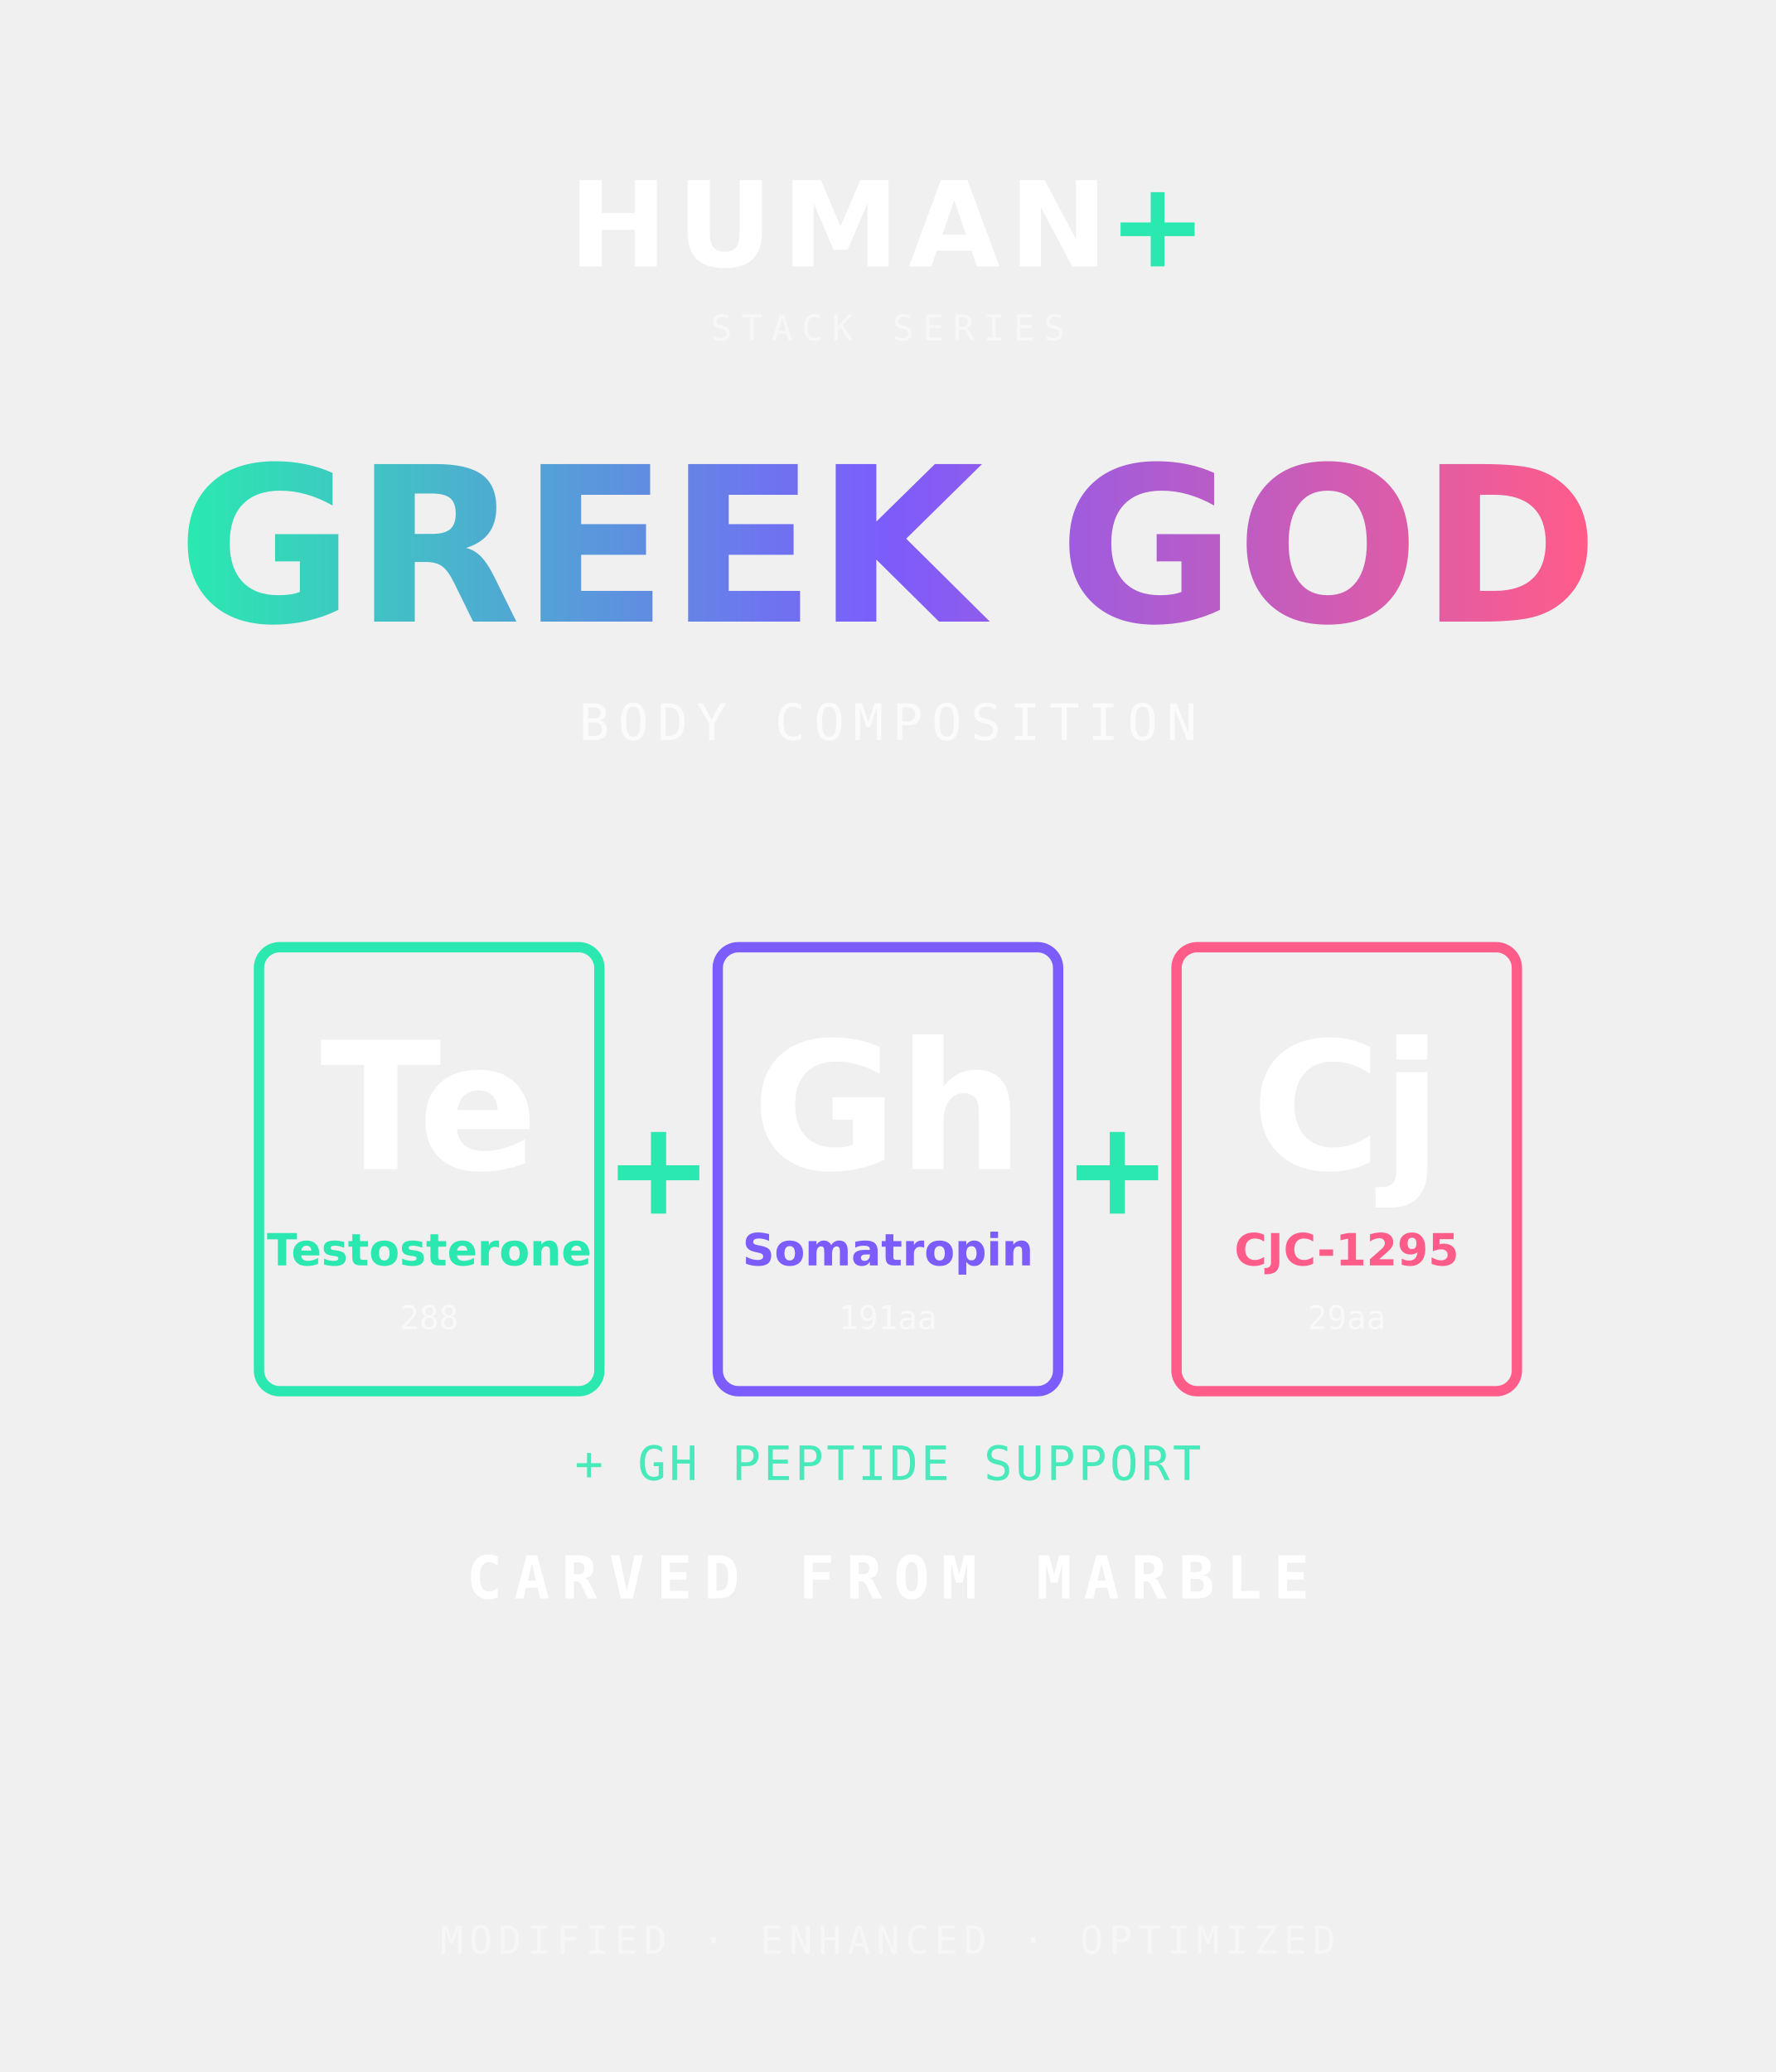
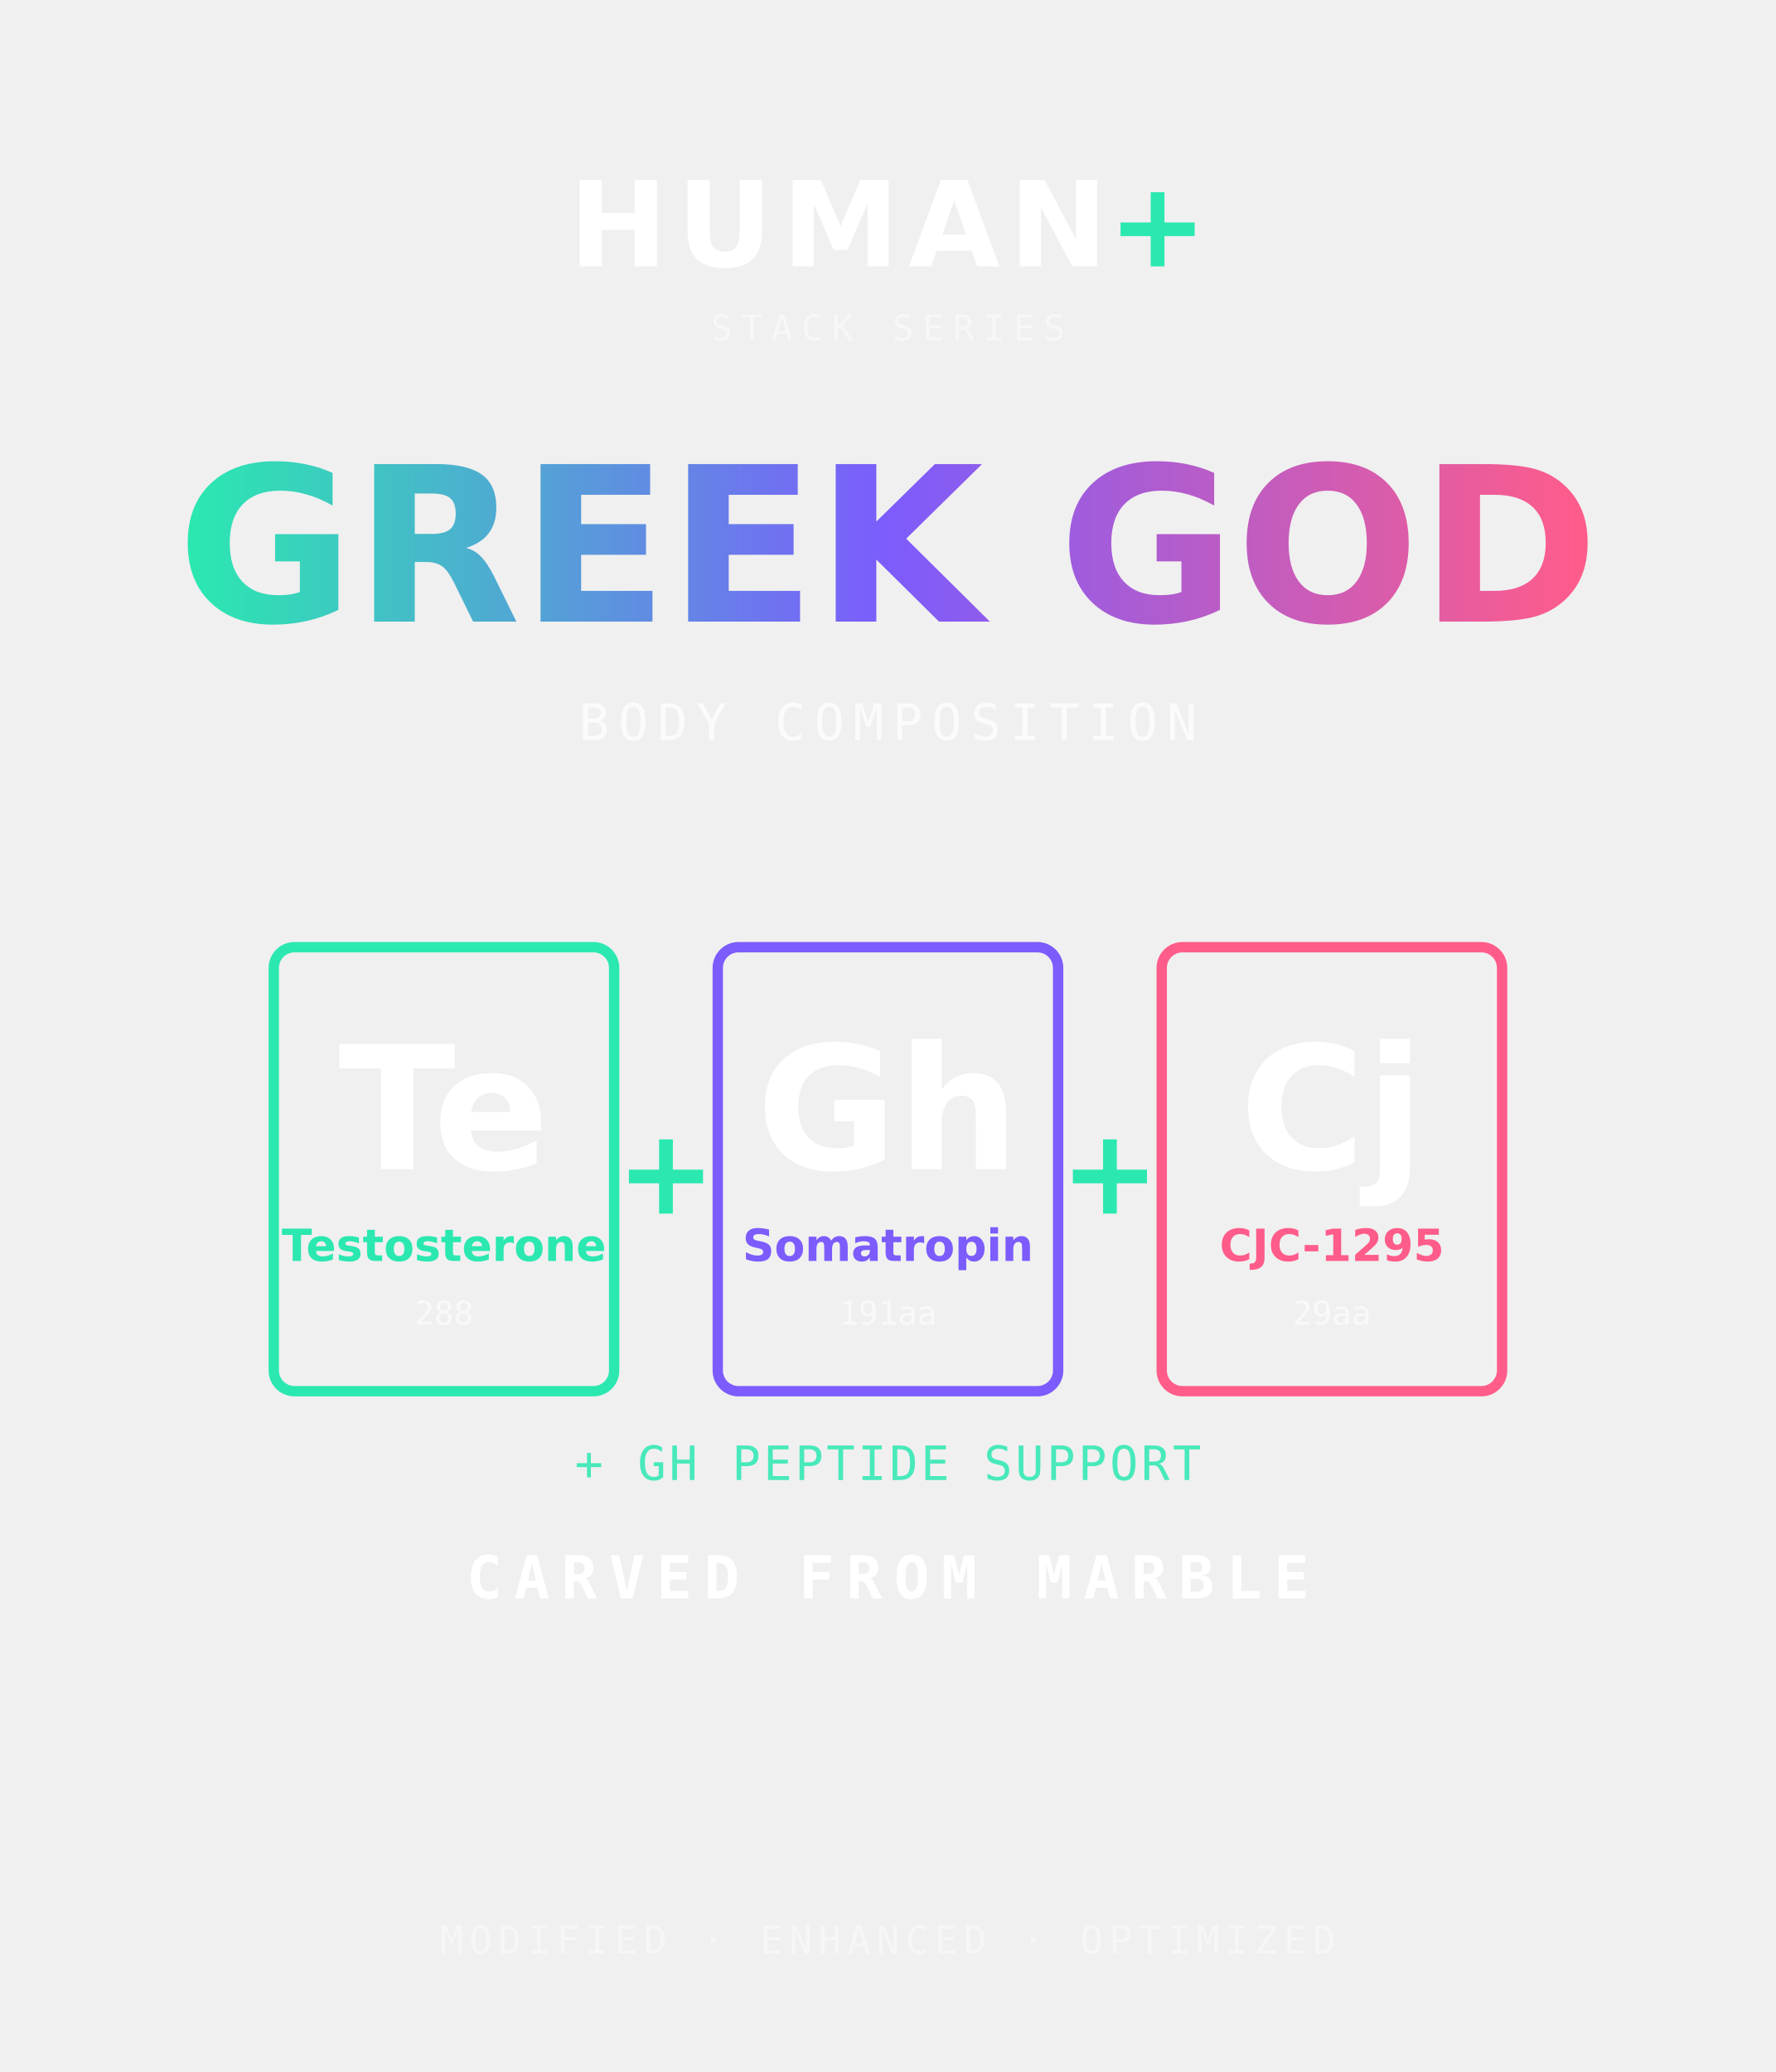
<svg xmlns="http://www.w3.org/2000/svg" viewBox="0 0 1200 1400" width="1200" height="1400">
  <defs>
    <linearGradient id="g" x1="0" y1="0" x2="1" y2="0">
      <stop offset="0%" stop-color="#2BE8B0" />
      <stop offset="50%" stop-color="#7C5CFC" />
      <stop offset="100%" stop-color="#FF5C8A" />
    </linearGradient>
  </defs>
  <text x="600" y="180" font-family="DejaVu Sans, Liberation Sans, Arial, sans-serif" font-size="80" font-weight="800" text-anchor="middle" letter-spacing="6" fill="#FFFFFF">HUMAN<tspan fill="#2BE8B0">+</tspan>
  </text>
  <text x="600" y="230" font-family="DejaVu Sans Mono, Liberation Mono, monospace" font-size="24" text-anchor="middle" letter-spacing="6" fill="#FFFFFF" fill-opacity="0.45">STACK SERIES</text>
  <text x="600" y="420" font-family="DejaVu Sans, Liberation Sans, Arial, sans-serif" font-size="146" font-weight="800" text-anchor="middle" fill="url(#g)">GREEK GOD</text>
  <text x="600" y="500" font-family="DejaVu Sans Mono, Liberation Mono, monospace" font-size="34" letter-spacing="6" text-anchor="middle" fill="#FFFFFF" fill-opacity="0.75">BODY COMPOSITION</text>
-   <rect x="175.0" y="640" width="230" height="300" rx="14" fill="none" stroke="#2BE8B0" stroke-width="7" />
-   <text x="290.0" y="790" font-family="DejaVu Sans, Liberation Sans, Arial, sans-serif" font-size="120" font-weight="800" text-anchor="middle" fill="#FFFFFF">Te</text>
-   <text x="290.0" y="855" font-family="DejaVu Sans, Liberation Sans, Arial, sans-serif" font-size="30" font-weight="700" text-anchor="middle" fill="#2BE8B0">Testosterone</text>
-   <text x="290.0" y="898" font-family="DejaVu Sans Mono, Liberation Mono, monospace" font-size="22" text-anchor="middle" fill="#FFFFFF" fill-opacity="0.6">288</text>
-   <text x="445.0" y="820.0" font-family="DejaVu Sans, Liberation Sans, Arial, sans-serif" font-size="88" font-weight="800" text-anchor="middle" fill="#2BE8B0">+</text>
+   <rect x="185.0" y="640" width="230" height="300" rx="14" fill="none" stroke="#2BE8B0" stroke-width="7" />
+   <text x="300.0" y="790" font-family="DejaVu Sans, Liberation Sans, Arial, sans-serif" font-size="116" font-weight="800" text-anchor="middle" fill="#FFFFFF">Te</text>
+   <text x="300.0" y="852" font-family="DejaVu Sans, Liberation Sans, Arial, sans-serif" font-size="30" font-weight="700" text-anchor="middle" fill="#2BE8B0">Testosterone</text>
+   <text x="300.0" y="895" font-family="DejaVu Sans Mono, Liberation Mono, monospace" font-size="22" text-anchor="middle" fill="#FFFFFF" fill-opacity="0.6">288</text>
+   <text x="450.0" y="820.0" font-family="DejaVu Sans, Liberation Sans, Arial, sans-serif" font-size="80" font-weight="800" text-anchor="middle" fill="#2BE8B0">+</text>
  <rect x="485.0" y="640" width="230" height="300" rx="14" fill="none" stroke="#7C5CFC" stroke-width="7" />
-   <text x="600.0" y="790" font-family="DejaVu Sans, Liberation Sans, Arial, sans-serif" font-size="120" font-weight="800" text-anchor="middle" fill="#FFFFFF">Gh</text>
-   <text x="600.0" y="855" font-family="DejaVu Sans, Liberation Sans, Arial, sans-serif" font-size="30" font-weight="700" text-anchor="middle" fill="#7C5CFC">Somatropin</text>
-   <text x="600.0" y="898" font-family="DejaVu Sans Mono, Liberation Mono, monospace" font-size="22" text-anchor="middle" fill="#FFFFFF" fill-opacity="0.6">191aa</text>
-   <text x="755.0" y="820.0" font-family="DejaVu Sans, Liberation Sans, Arial, sans-serif" font-size="88" font-weight="800" text-anchor="middle" fill="#2BE8B0">+</text>
-   <rect x="795.0" y="640" width="230" height="300" rx="14" fill="none" stroke="#FF5C8A" stroke-width="7" />
-   <text x="910.0" y="790" font-family="DejaVu Sans, Liberation Sans, Arial, sans-serif" font-size="120" font-weight="800" text-anchor="middle" fill="#FFFFFF">Cj</text>
-   <text x="910.0" y="855" font-family="DejaVu Sans, Liberation Sans, Arial, sans-serif" font-size="30" font-weight="700" text-anchor="middle" fill="#FF5C8A">CJC-1295</text>
-   <text x="910.0" y="898" font-family="DejaVu Sans Mono, Liberation Mono, monospace" font-size="22" text-anchor="middle" fill="#FFFFFF" fill-opacity="0.6">29aa</text>
+   <text x="600.0" y="790" font-family="DejaVu Sans, Liberation Sans, Arial, sans-serif" font-size="116" font-weight="800" text-anchor="middle" fill="#FFFFFF">Gh</text>
+   <text x="600.0" y="852" font-family="DejaVu Sans, Liberation Sans, Arial, sans-serif" font-size="30" font-weight="700" text-anchor="middle" fill="#7C5CFC">Somatropin</text>
+   <text x="600.0" y="895" font-family="DejaVu Sans Mono, Liberation Mono, monospace" font-size="22" text-anchor="middle" fill="#FFFFFF" fill-opacity="0.6">191aa</text>
+   <text x="750.0" y="820.0" font-family="DejaVu Sans, Liberation Sans, Arial, sans-serif" font-size="80" font-weight="800" text-anchor="middle" fill="#2BE8B0">+</text>
+   <rect x="785.0" y="640" width="230" height="300" rx="14" fill="none" stroke="#FF5C8A" stroke-width="7" />
+   <text x="900.0" y="790" font-family="DejaVu Sans, Liberation Sans, Arial, sans-serif" font-size="116" font-weight="800" text-anchor="middle" fill="#FFFFFF">Cj</text>
+   <text x="900.0" y="852" font-family="DejaVu Sans, Liberation Sans, Arial, sans-serif" font-size="30" font-weight="700" text-anchor="middle" fill="#FF5C8A">CJC-1295</text>
+   <text x="900.0" y="895" font-family="DejaVu Sans Mono, Liberation Mono, monospace" font-size="22" text-anchor="middle" fill="#FFFFFF" fill-opacity="0.6">29aa</text>
  <text x="600" y="1000" font-family="DejaVu Sans Mono, Liberation Mono, monospace" font-size="32" letter-spacing="2" text-anchor="middle" fill="#2BE8B0" fill-opacity="0.85">+ GH PEPTIDE SUPPORT</text>
  <text x="600" y="1080" font-family="DejaVu Sans Mono, Liberation Mono, monospace" font-size="40" font-weight="700" letter-spacing="8" text-anchor="middle" fill="#FFFFFF">CARVED FROM MARBLE</text>
  <text x="600" y="1320" font-family="DejaVu Sans Mono, Liberation Mono, monospace" font-size="26" letter-spacing="4" text-anchor="middle" fill="#FFFFFF" fill-opacity="0.4">MODIFIED · ENHANCED · OPTIMIZED</text>
</svg>
